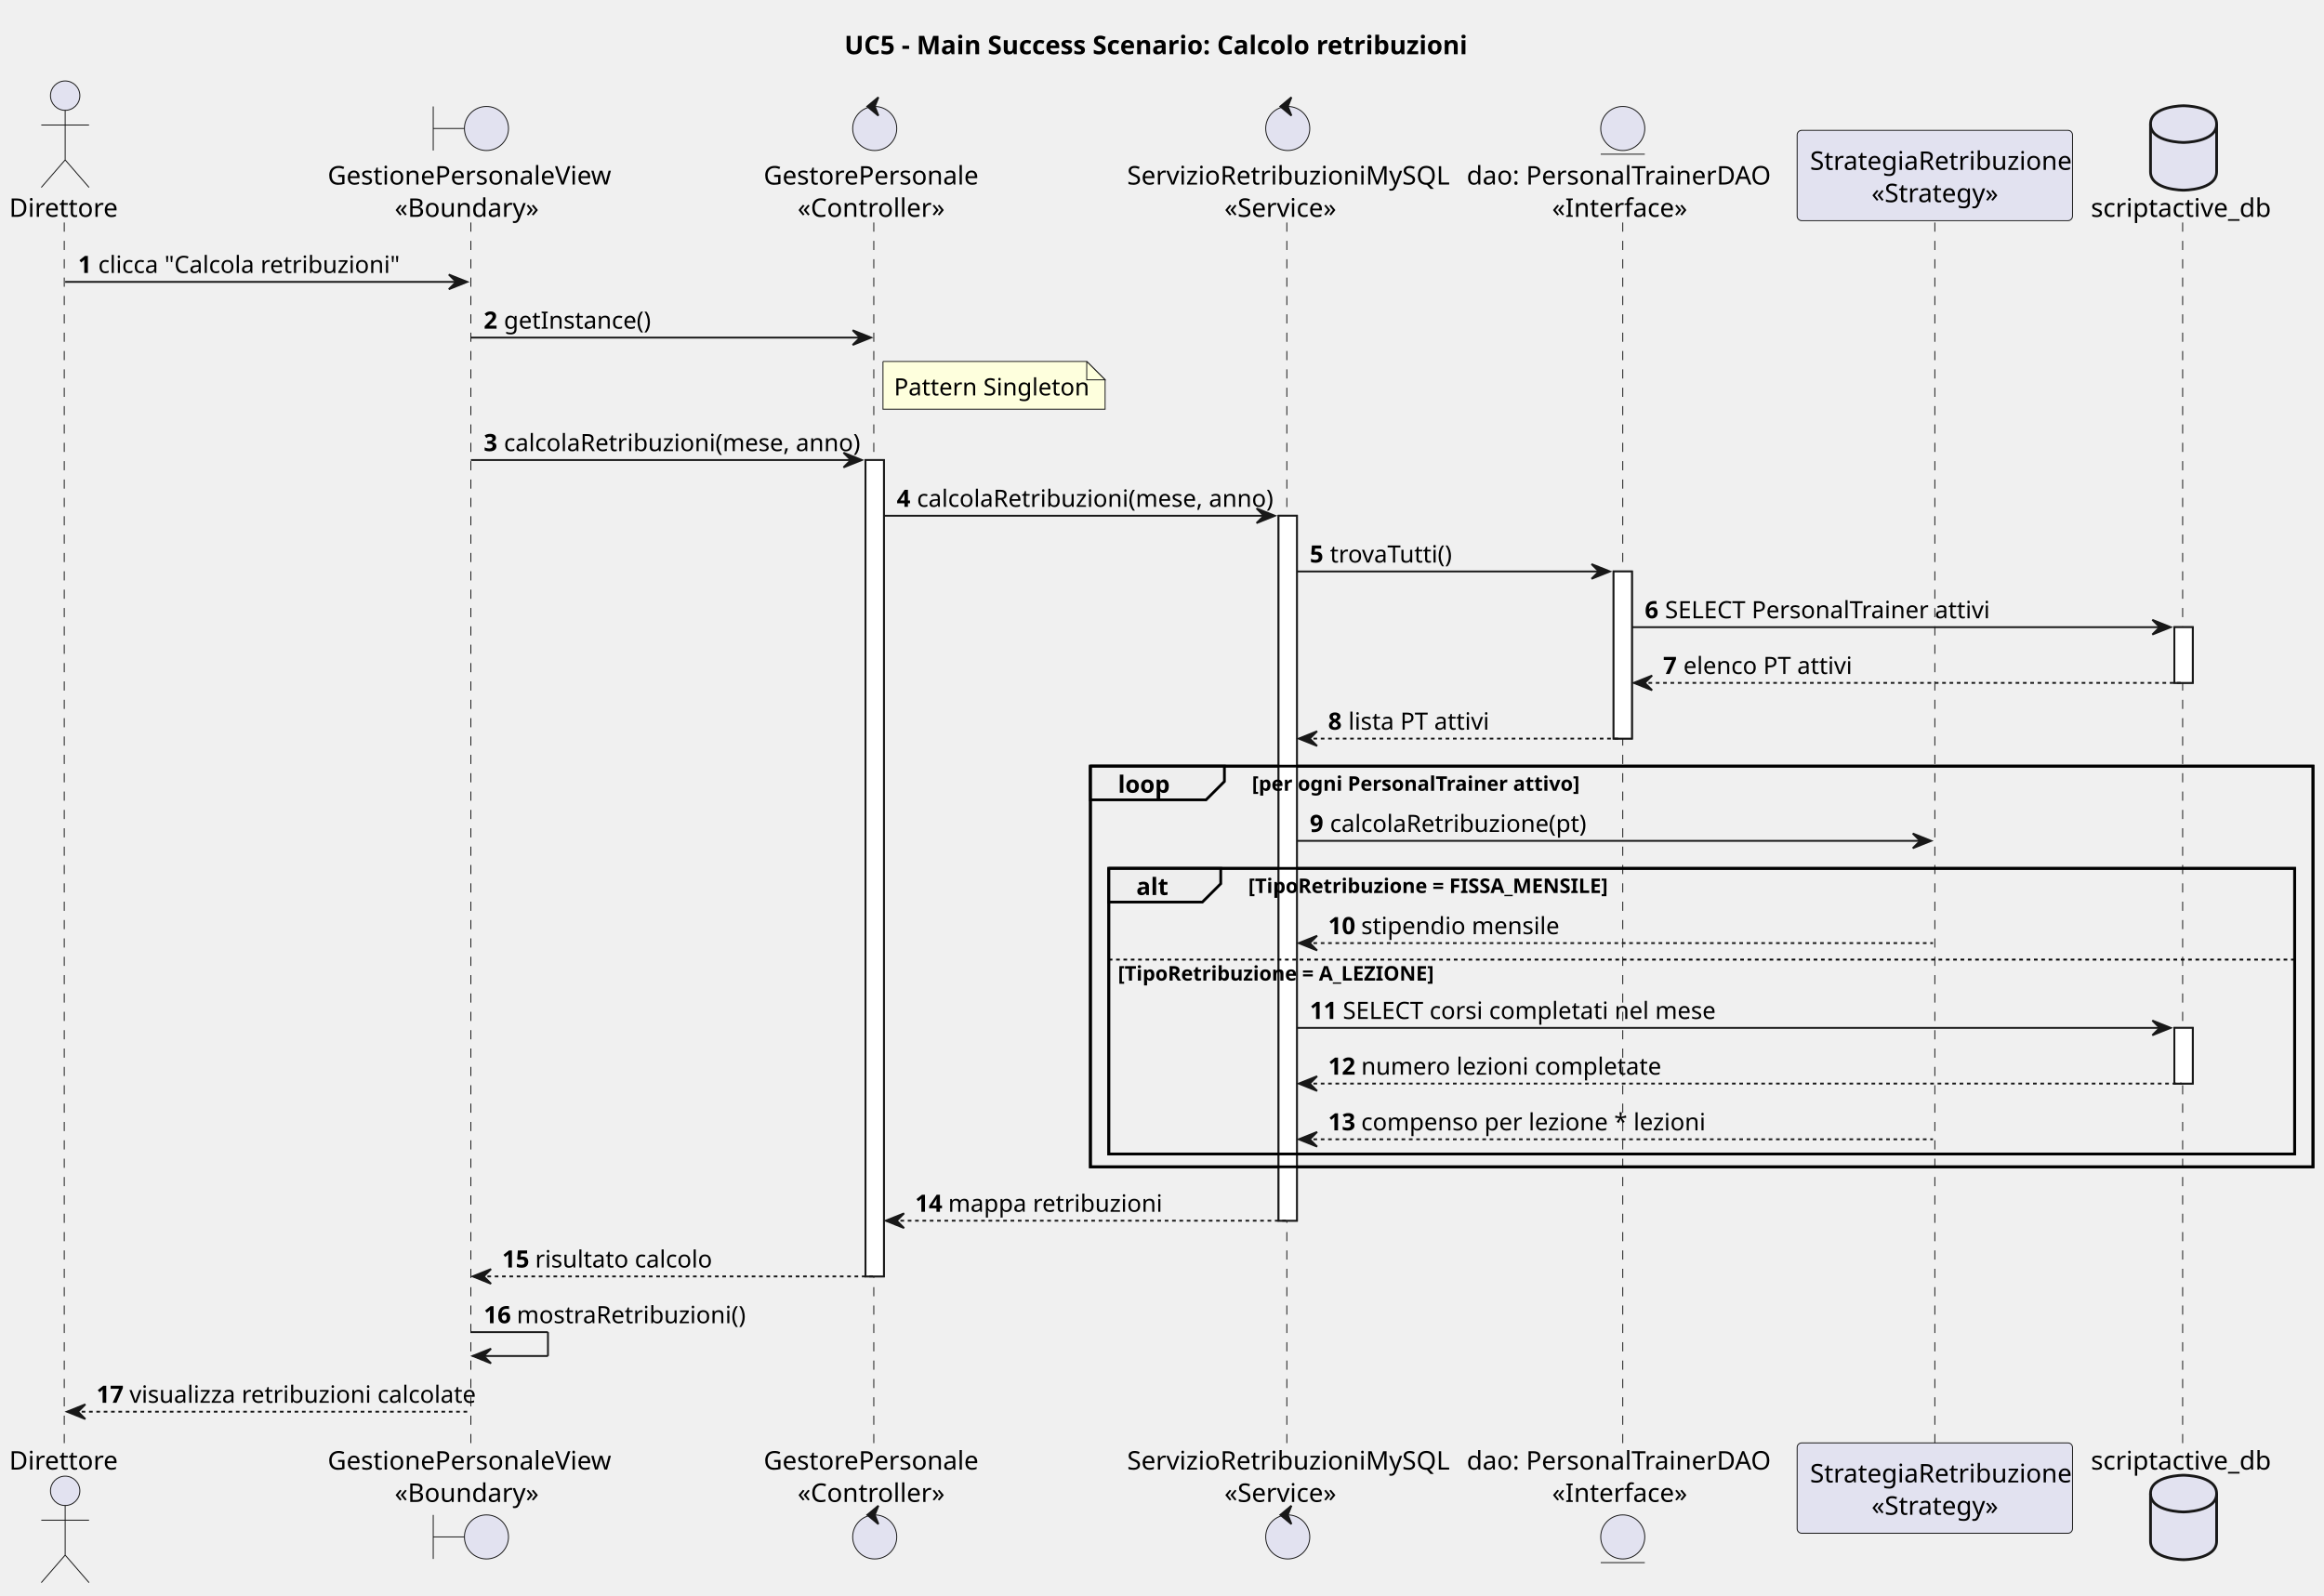
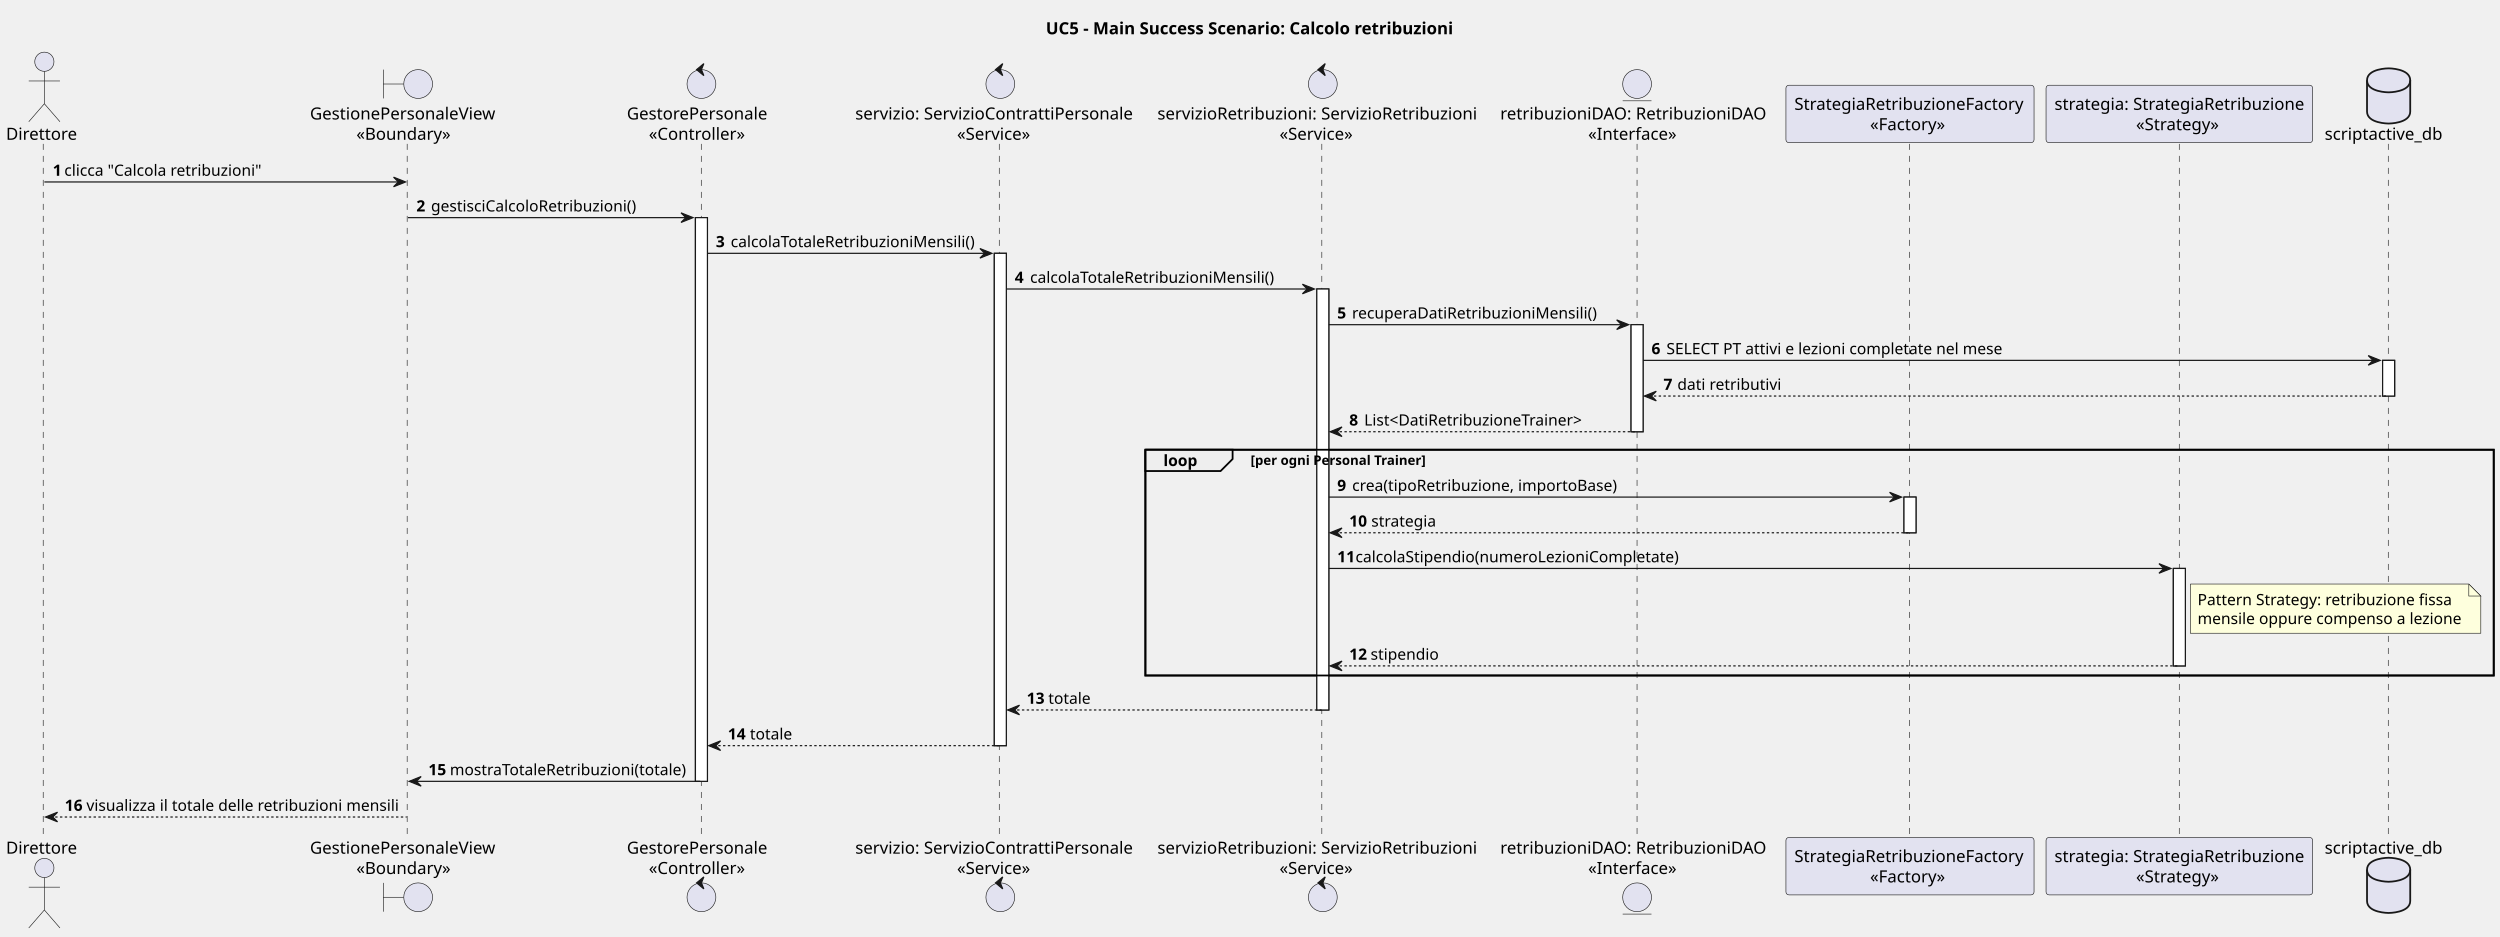
- <svg xmlns="http://www.w3.org/2000/svg" contentStyleType="text/css" height="869px" preserveAspectRatio="none" style="width:1266px;height:869px;background:#FFFFFF;" version="1.1" viewBox="0 0 1266 869" width="1266px" zoomAndPan="magnify">
+ <svg xmlns="http://www.w3.org/2000/svg" contentStyleType="text/css" height="780px" preserveAspectRatio="none" style="width:2083px;height:780px;background:#FFFFFF;" version="1.1" viewBox="0 0 2083 780" width="2083px" zoomAndPan="magnify">
  <defs />
  <g>
-     <text fill="#000000" font-family="sans-serif" font-size="14" font-weight="bold" lengthAdjust="spacing" textLength="349" x="460" y="29.533">UC5 - Main Success Scenario: Calcolo retribuzioni</text>
-     <rect fill="#FFFFFF" height="444.758" style="stroke:#181818;stroke-width:1.0;" width="10" x="471.5" y="250.625" />
-     <rect fill="#FFFFFF" height="384.055" style="stroke:#181818;stroke-width:1.0;" width="10" x="696.5" y="280.977" />
-     <rect fill="#FFFFFF" height="91.055" style="stroke:#181818;stroke-width:1.0;" width="10" x="879" y="311.328" />
-     <rect fill="#FFFFFF" height="30.352" style="stroke:#181818;stroke-width:1.0;" width="10" x="1184.5" y="341.68" />
-     <rect fill="#FFFFFF" height="30.352" style="stroke:#181818;stroke-width:1.0;" width="10" x="1184.5" y="559.977" />
-     <rect fill="none" height="218.297" style="stroke:#000000;stroke-width:1.5;" width="666" x="594" y="417.383" />
-     <rect fill="none" height="155.594" style="stroke:#000000;stroke-width:1.5;" width="646" x="604" y="473.086" />
-     <line style="stroke:#181818;stroke-width:0.5;stroke-dasharray:5.0,5.0;" x1="35" x2="35" y1="121.219" y2="787.086" />
-     <line style="stroke:#181818;stroke-width:0.5;stroke-dasharray:5.0,5.0;" x1="256.5" x2="256.5" y1="121.219" y2="787.086" />
-     <line style="stroke:#181818;stroke-width:0.5;stroke-dasharray:5.0,5.0;" x1="476" x2="476" y1="121.219" y2="787.086" />
-     <line style="stroke:#181818;stroke-width:0.5;stroke-dasharray:5.0,5.0;" x1="701" x2="701" y1="121.219" y2="787.086" />
-     <line style="stroke:#181818;stroke-width:0.5;stroke-dasharray:5.0,5.0;" x1="884" x2="884" y1="121.219" y2="787.086" />
-     <line style="stroke:#181818;stroke-width:0.5;stroke-dasharray:5.0,5.0;" x1="1054" x2="1054" y1="121.219" y2="787.086" />
-     <line style="stroke:#181818;stroke-width:0.5;stroke-dasharray:5.0,5.0;" x1="1189" x2="1189" y1="121.219" y2="787.086" />
-     <text fill="#000000" font-family="sans-serif" font-size="14" lengthAdjust="spacing" textLength="55" x="5" y="118.143">Direttore</text>
-     <ellipse cx="35.5" cy="52.109" fill="#E2E2F0" rx="8" ry="8" style="stroke:#181818;stroke-width:0.5;" />
-     <path d="M35.5,60.109 L35.5,87.109 M22.5,68.109 L48.5,68.109 M35.5,87.109 L22.5,102.109 M35.5,87.109 L48.5,102.109 " fill="none" style="stroke:#181818;stroke-width:0.5;" />
-     <text fill="#000000" font-family="sans-serif" font-size="14" lengthAdjust="spacing" textLength="55" x="5" y="800.619">Direttore</text>
-     <ellipse cx="35.5" cy="812.195" fill="#E2E2F0" rx="8" ry="8" style="stroke:#181818;stroke-width:0.5;" />
-     <path d="M35.5,820.195 L35.5,847.195 M22.5,828.195 L48.5,828.195 M35.5,847.195 L22.5,862.195 M35.5,847.195 L48.5,862.195 " fill="none" style="stroke:#181818;stroke-width:0.5;" />
-     <text fill="#000000" font-family="sans-serif" font-size="14" lengthAdjust="spacing" textLength="150" x="178.5" y="100.533">GestionePersonaleView</text>
-     <text fill="#000000" font-family="sans-serif" font-size="14" lengthAdjust="spacing" textLength="77" x="215" y="118.143">«Boundary»</text>
-     <path d="M236,58 L236,82 M236,70 L253,70 " fill="none" style="stroke:#181818;stroke-width:0.5;" />
-     <ellipse cx="265" cy="70" fill="#E2E2F0" rx="12" ry="12" style="stroke:#181818;stroke-width:0.5;" />
-     <text fill="#000000" font-family="sans-serif" font-size="14" lengthAdjust="spacing" textLength="150" x="178.5" y="800.619">GestionePersonaleView</text>
-     <text fill="#000000" font-family="sans-serif" font-size="14" lengthAdjust="spacing" textLength="77" x="215" y="818.229">«Boundary»</text>
-     <path d="M236,825.305 L236,849.305 M236,837.305 L253,837.305 " fill="none" style="stroke:#181818;stroke-width:0.5;" />
-     <ellipse cx="265" cy="837.305" fill="#E2E2F0" rx="12" ry="12" style="stroke:#181818;stroke-width:0.5;" />
-     <text fill="#000000" font-family="sans-serif" font-size="14" lengthAdjust="spacing" textLength="115" x="416" y="100.533">GestorePersonale</text>
-     <text fill="#000000" font-family="sans-serif" font-size="14" lengthAdjust="spacing" textLength="78" x="434.5" y="118.143">«Controller»</text>
-     <ellipse cx="476.5" cy="70" fill="#E2E2F0" rx="12" ry="12" style="stroke:#181818;stroke-width:0.5;" />
-     <polygon fill="#181818" points="472.5,58,478.5,53,476.5,58,478.5,63,472.5,58" style="stroke:#181818;stroke-width:1.0;" />
-     <text fill="#000000" font-family="sans-serif" font-size="14" lengthAdjust="spacing" textLength="115" x="416" y="800.619">GestorePersonale</text>
-     <text fill="#000000" font-family="sans-serif" font-size="14" lengthAdjust="spacing" textLength="78" x="434.5" y="818.229">«Controller»</text>
-     <ellipse cx="476.5" cy="837.305" fill="#E2E2F0" rx="12" ry="12" style="stroke:#181818;stroke-width:0.5;" />
-     <polygon fill="#181818" points="472.5,825.305,478.5,820.305,476.5,825.305,478.5,830.305,472.5,825.305" style="stroke:#181818;stroke-width:1.0;" />
-     <text fill="#000000" font-family="sans-serif" font-size="14" lengthAdjust="spacing" textLength="169" x="614" y="100.533">ServizioRetribuzioniMySQL</text>
-     <text fill="#000000" font-family="sans-serif" font-size="14" lengthAdjust="spacing" textLength="63" x="667" y="118.143">«Service»</text>
-     <ellipse cx="701.5" cy="70" fill="#E2E2F0" rx="12" ry="12" style="stroke:#181818;stroke-width:0.5;" />
-     <polygon fill="#181818" points="697.5,58,703.5,53,701.5,58,703.5,63,697.5,58" style="stroke:#181818;stroke-width:1.0;" />
-     <text fill="#000000" font-family="sans-serif" font-size="14" lengthAdjust="spacing" textLength="169" x="614" y="800.619">ServizioRetribuzioniMySQL</text>
-     <text fill="#000000" font-family="sans-serif" font-size="14" lengthAdjust="spacing" textLength="63" x="667" y="818.229">«Service»</text>
-     <ellipse cx="701.5" cy="837.305" fill="#E2E2F0" rx="12" ry="12" style="stroke:#181818;stroke-width:0.5;" />
-     <polygon fill="#181818" points="697.5,825.305,703.5,820.305,701.5,825.305,703.5,830.305,697.5,825.305" style="stroke:#181818;stroke-width:1.0;" />
-     <text fill="#000000" font-family="sans-serif" font-size="14" lengthAdjust="spacing" textLength="164" x="799" y="100.533">dao: PersonalTrainerDAO</text>
-     <text fill="#000000" font-family="sans-serif" font-size="14" lengthAdjust="spacing" textLength="71" x="845.5" y="118.143">«Interface»</text>
-     <ellipse cx="884" cy="70" fill="#E2E2F0" rx="12" ry="12" style="stroke:#181818;stroke-width:0.5;" />
-     <line style="stroke:#181818;stroke-width:0.5;" x1="872" x2="896" y1="84" y2="84" />
-     <text fill="#000000" font-family="sans-serif" font-size="14" lengthAdjust="spacing" textLength="164" x="799" y="800.619">dao: PersonalTrainerDAO</text>
-     <text fill="#000000" font-family="sans-serif" font-size="14" lengthAdjust="spacing" textLength="71" x="845.5" y="818.229">«Interface»</text>
-     <ellipse cx="884" cy="837.305" fill="#E2E2F0" rx="12" ry="12" style="stroke:#181818;stroke-width:0.5;" />
-     <line style="stroke:#181818;stroke-width:0.5;" x1="872" x2="896" y1="851.305" y2="851.305" />
-     <rect fill="#E2E2F0" height="49.219" rx="2.5" ry="2.5" style="stroke:#181818;stroke-width:0.5;" width="150" x="979" y="71" />
-     <text fill="#000000" font-family="sans-serif" font-size="14" lengthAdjust="spacing" textLength="136" x="986" y="92.533">StrategiaRetribuzione</text>
-     <text fill="#000000" font-family="sans-serif" font-size="14" lengthAdjust="spacing" textLength="69" x="1019.5" y="110.143">«Strategy»</text>
-     <rect fill="#E2E2F0" height="49.219" rx="2.5" ry="2.5" style="stroke:#181818;stroke-width:0.5;" width="150" x="979" y="786.086" />
-     <text fill="#000000" font-family="sans-serif" font-size="14" lengthAdjust="spacing" textLength="136" x="986" y="807.619">StrategiaRetribuzione</text>
-     <text fill="#000000" font-family="sans-serif" font-size="14" lengthAdjust="spacing" textLength="69" x="1019.5" y="825.229">«Strategy»</text>
-     <text fill="#000000" font-family="sans-serif" font-size="14" lengthAdjust="spacing" textLength="95" x="1139" y="118.143">scriptactive_db</text>
-     <path d="M1171.5,67.609 C1171.5,57.609 1189.5,57.609 1189.5,57.609 C1189.5,57.609 1207.5,57.609 1207.5,67.609 L1207.5,93.609 C1207.5,103.609 1189.5,103.609 1189.5,103.609 C1189.5,103.609 1171.5,103.609 1171.5,93.609 L1171.5,67.609 " fill="#E2E2F0" style="stroke:#181818;stroke-width:1.5;" />
-     <path d="M1171.5,67.609 C1171.5,77.609 1189.5,77.609 1189.5,77.609 C1189.5,77.609 1207.5,77.609 1207.5,67.609 " fill="none" style="stroke:#181818;stroke-width:1.5;" />
-     <text fill="#000000" font-family="sans-serif" font-size="14" lengthAdjust="spacing" textLength="95" x="1139" y="800.619">scriptactive_db</text>
-     <path d="M1171.5,813.695 C1171.5,803.695 1189.5,803.695 1189.5,803.695 C1189.5,803.695 1207.5,803.695 1207.5,813.695 L1207.5,839.695 C1207.5,849.695 1189.5,849.695 1189.5,849.695 C1189.5,849.695 1171.5,849.695 1171.5,839.695 L1171.5,813.695 " fill="#E2E2F0" style="stroke:#181818;stroke-width:1.5;" />
-     <path d="M1171.5,813.695 C1171.5,823.695 1189.5,823.695 1189.5,823.695 C1189.5,823.695 1207.5,823.695 1207.5,813.695 " fill="none" style="stroke:#181818;stroke-width:1.5;" />
-     <rect fill="#FFFFFF" height="444.758" style="stroke:#181818;stroke-width:1.0;" width="10" x="471.5" y="250.625" />
-     <rect fill="#FFFFFF" height="384.055" style="stroke:#181818;stroke-width:1.0;" width="10" x="696.5" y="280.977" />
-     <rect fill="#FFFFFF" height="91.055" style="stroke:#181818;stroke-width:1.0;" width="10" x="879" y="311.328" />
-     <rect fill="#FFFFFF" height="30.352" style="stroke:#181818;stroke-width:1.0;" width="10" x="1184.5" y="341.68" />
-     <rect fill="#FFFFFF" height="30.352" style="stroke:#181818;stroke-width:1.0;" width="10" x="1184.5" y="559.977" />
-     <polygon fill="#181818" points="244.5,149.57,254.5,153.57,244.5,157.57,248.5,153.57" style="stroke:#181818;stroke-width:1.0;" />
-     <line style="stroke:#181818;stroke-width:1.0;" x1="35.5" x2="250.5" y1="153.57" y2="153.57" />
-     <text fill="#000000" font-family="sans-serif" font-size="13" font-weight="bold" lengthAdjust="spacing" textLength="7" x="42.5" y="148.714">1</text>
-     <text fill="#000000" font-family="sans-serif" font-size="13" lengthAdjust="spacing" textLength="158" x="53.5" y="148.714">clicca "Calcola retribuzioni"</text>
-     <polygon fill="#181818" points="464.5,179.922,474.5,183.922,464.5,187.922,468.5,183.922" style="stroke:#181818;stroke-width:1.0;" />
-     <line style="stroke:#181818;stroke-width:1.0;" x1="256.5" x2="470.5" y1="183.922" y2="183.922" />
-     <text fill="#000000" font-family="sans-serif" font-size="13" font-weight="bold" lengthAdjust="spacing" textLength="7" x="263.5" y="179.065">2</text>
-     <text fill="#000000" font-family="sans-serif" font-size="13" lengthAdjust="spacing" textLength="75" x="274.5" y="179.065">getInstance()</text>
-     <path d="M481,196.922 L481,222.922 L602,222.922 L602,206.922 L592,196.922 L481,196.922 " fill="#FEFFDD" style="stroke:#181818;stroke-width:0.5;" />
-     <path d="M592,196.922 L592,206.922 L602,206.922 L592,196.922 " fill="#FEFFDD" style="stroke:#181818;stroke-width:0.5;" />
-     <text fill="#000000" font-family="sans-serif" font-size="13" lengthAdjust="spacing" textLength="100" x="487" y="215.417">Pattern Singleton</text>
-     <polygon fill="#181818" points="459.5,246.625,469.5,250.625,459.5,254.625,463.5,250.625" style="stroke:#181818;stroke-width:1.0;" />
-     <line style="stroke:#181818;stroke-width:1.0;" x1="256.5" x2="465.5" y1="250.625" y2="250.625" />
-     <text fill="#000000" font-family="sans-serif" font-size="13" font-weight="bold" lengthAdjust="spacing" textLength="7" x="263.5" y="245.769">3</text>
-     <text fill="#000000" font-family="sans-serif" font-size="13" lengthAdjust="spacing" textLength="185" x="274.5" y="245.769">calcolaRetribuzioni(mese, anno)</text>
-     <polygon fill="#181818" points="684.5,276.977,694.5,280.977,684.5,284.977,688.5,280.977" style="stroke:#181818;stroke-width:1.0;" />
-     <line style="stroke:#181818;stroke-width:1.0;" x1="481.5" x2="690.5" y1="280.977" y2="280.977" />
-     <text fill="#000000" font-family="sans-serif" font-size="13" font-weight="bold" lengthAdjust="spacing" textLength="7" x="488.5" y="276.12">4</text>
-     <text fill="#000000" font-family="sans-serif" font-size="13" lengthAdjust="spacing" textLength="185" x="499.5" y="276.12">calcolaRetribuzioni(mese, anno)</text>
-     <polygon fill="#181818" points="867,307.328,877,311.328,867,315.328,871,311.328" style="stroke:#181818;stroke-width:1.0;" />
-     <line style="stroke:#181818;stroke-width:1.0;" x1="706.5" x2="873" y1="311.328" y2="311.328" />
-     <text fill="#000000" font-family="sans-serif" font-size="13" font-weight="bold" lengthAdjust="spacing" textLength="7" x="713.5" y="306.472">5</text>
-     <text fill="#000000" font-family="sans-serif" font-size="13" lengthAdjust="spacing" textLength="60" x="724.5" y="306.472">trovaTutti()</text>
-     <polygon fill="#181818" points="1172.5,337.68,1182.5,341.68,1172.5,345.68,1176.5,341.68" style="stroke:#181818;stroke-width:1.0;" />
-     <line style="stroke:#181818;stroke-width:1.0;" x1="889" x2="1178.5" y1="341.68" y2="341.68" />
-     <text fill="#000000" font-family="sans-serif" font-size="13" font-weight="bold" lengthAdjust="spacing" textLength="7" x="896" y="336.823">6</text>
-     <text fill="#000000" font-family="sans-serif" font-size="13" lengthAdjust="spacing" textLength="174" x="907" y="336.823">SELECT PersonalTrainer attivi</text>
-     <polygon fill="#181818" points="900,368.031,890,372.031,900,376.031,896,372.031" style="stroke:#181818;stroke-width:1.0;" />
-     <line style="stroke:#181818;stroke-width:1.0;stroke-dasharray:2.0,2.0;" x1="894" x2="1188.5" y1="372.031" y2="372.031" />
-     <text fill="#000000" font-family="sans-serif" font-size="13" font-weight="bold" lengthAdjust="spacing" textLength="7" x="906" y="367.175">7</text>
-     <text fill="#000000" font-family="sans-serif" font-size="13" lengthAdjust="spacing" textLength="88" x="917" y="367.175">elenco PT attivi</text>
-     <polygon fill="#181818" points="717.5,398.383,707.5,402.383,717.5,406.383,713.5,402.383" style="stroke:#181818;stroke-width:1.0;" />
-     <line style="stroke:#181818;stroke-width:1.0;stroke-dasharray:2.0,2.0;" x1="711.5" x2="883" y1="402.383" y2="402.383" />
-     <text fill="#000000" font-family="sans-serif" font-size="13" font-weight="bold" lengthAdjust="spacing" textLength="7" x="723.5" y="397.526">8</text>
-     <text fill="#000000" font-family="sans-serif" font-size="13" lengthAdjust="spacing" textLength="74" x="734.5" y="397.526">lista PT attivi</text>
-     <path d="M594,417.383 L667,417.383 L667,425.734 L657,435.734 L594,435.734 L594,417.383 " fill="#EEEEEE" style="stroke:#000000;stroke-width:1.5;" />
-     <rect fill="none" height="218.297" style="stroke:#000000;stroke-width:1.5;" width="666" x="594" y="417.383" />
-     <text fill="#000000" font-family="sans-serif" font-size="13" font-weight="bold" lengthAdjust="spacing" textLength="28" x="609" y="431.878">loop</text>
-     <text fill="#000000" font-family="sans-serif" font-size="11" font-weight="bold" lengthAdjust="spacing" textLength="179" x="682" y="430.802">[per ogni PersonalTrainer attivo]</text>
-     <polygon fill="#181818" points="1042,454.086,1052,458.086,1042,462.086,1046,458.086" style="stroke:#181818;stroke-width:1.0;" />
-     <line style="stroke:#181818;stroke-width:1.0;" x1="706.5" x2="1048" y1="458.086" y2="458.086" />
-     <text fill="#000000" font-family="sans-serif" font-size="13" font-weight="bold" lengthAdjust="spacing" textLength="7" x="713.5" y="453.229">9</text>
-     <text fill="#000000" font-family="sans-serif" font-size="13" lengthAdjust="spacing" textLength="132" x="724.5" y="453.229">calcolaRetribuzione(pt)</text>
-     <path d="M604,473.086 L665,473.086 L665,481.438 L655,491.438 L604,491.438 L604,473.086 " fill="#EEEEEE" style="stroke:#000000;stroke-width:1.5;" />
-     <rect fill="none" height="155.594" style="stroke:#000000;stroke-width:1.5;" width="646" x="604" y="473.086" />
-     <text fill="#000000" font-family="sans-serif" font-size="13" font-weight="bold" lengthAdjust="spacing" textLength="16" x="619" y="487.581">alt</text>
-     <text fill="#000000" font-family="sans-serif" font-size="11" font-weight="bold" lengthAdjust="spacing" textLength="197" x="680" y="486.505">[TipoRetribuzione = FISSA_MENSILE]</text>
-     <polygon fill="#181818" points="717.5,509.789,707.5,513.789,717.5,517.789,713.5,513.789" style="stroke:#181818;stroke-width:1.0;" />
-     <line style="stroke:#181818;stroke-width:1.0;stroke-dasharray:2.0,2.0;" x1="711.5" x2="1053" y1="513.789" y2="513.789" />
-     <text fill="#000000" font-family="sans-serif" font-size="13" font-weight="bold" lengthAdjust="spacing" textLength="14" x="723.5" y="508.933">10</text>
-     <text fill="#000000" font-family="sans-serif" font-size="13" lengthAdjust="spacing" textLength="101" x="741.5" y="508.933">stipendio mensile</text>
-     <line style="stroke:#000000;stroke-width:1.0;stroke-dasharray:2.0,2.0;" x1="604" x2="1250" y1="522.789" y2="522.789" />
-     <text fill="#000000" font-family="sans-serif" font-size="11" font-weight="bold" lengthAdjust="spacing" textLength="172" x="609" y="534.208">[TipoRetribuzione = A_LEZIONE]</text>
-     <polygon fill="#181818" points="1172.5,555.977,1182.5,559.977,1172.5,563.977,1176.5,559.977" style="stroke:#181818;stroke-width:1.0;" />
-     <line style="stroke:#181818;stroke-width:1.0;" x1="706.5" x2="1178.5" y1="559.977" y2="559.977" />
-     <text fill="#000000" font-family="sans-serif" font-size="13" font-weight="bold" lengthAdjust="spacing" textLength="14" x="713.5" y="555.12">11</text>
-     <text fill="#000000" font-family="sans-serif" font-size="13" lengthAdjust="spacing" textLength="203" x="731.5" y="555.12">SELECT corsi completati nel mese</text>
-     <polygon fill="#181818" points="717.5,586.328,707.5,590.328,717.5,594.328,713.5,590.328" style="stroke:#181818;stroke-width:1.0;" />
-     <line style="stroke:#181818;stroke-width:1.0;stroke-dasharray:2.0,2.0;" x1="711.5" x2="1188.5" y1="590.328" y2="590.328" />
-     <text fill="#000000" font-family="sans-serif" font-size="13" font-weight="bold" lengthAdjust="spacing" textLength="14" x="723.5" y="585.472">12</text>
-     <text fill="#000000" font-family="sans-serif" font-size="13" lengthAdjust="spacing" textLength="152" x="741.5" y="585.472">numero lezioni completate</text>
-     <polygon fill="#181818" points="717.5,616.68,707.5,620.68,717.5,624.68,713.5,620.68" style="stroke:#181818;stroke-width:1.0;" />
-     <line style="stroke:#181818;stroke-width:1.0;stroke-dasharray:2.0,2.0;" x1="711.5" x2="1053" y1="620.68" y2="620.68" />
-     <text fill="#000000" font-family="sans-serif" font-size="13" font-weight="bold" lengthAdjust="spacing" textLength="14" x="723.5" y="615.823">13</text>
-     <text fill="#000000" font-family="sans-serif" font-size="13" lengthAdjust="spacing" textLength="177" x="741.5" y="615.823">compenso per lezione * lezioni</text>
-     <polygon fill="#181818" points="492.5,661.031,482.5,665.031,492.5,669.031,488.5,665.031" style="stroke:#181818;stroke-width:1.0;" />
-     <line style="stroke:#181818;stroke-width:1.0;stroke-dasharray:2.0,2.0;" x1="486.5" x2="700.5" y1="665.031" y2="665.031" />
-     <text fill="#000000" font-family="sans-serif" font-size="13" font-weight="bold" lengthAdjust="spacing" textLength="14" x="498.5" y="660.175">14</text>
-     <text fill="#000000" font-family="sans-serif" font-size="13" lengthAdjust="spacing" textLength="106" x="516.5" y="660.175">mappa retribuzioni</text>
-     <polygon fill="#181818" points="267.5,691.383,257.5,695.383,267.5,699.383,263.5,695.383" style="stroke:#181818;stroke-width:1.0;" />
-     <line style="stroke:#181818;stroke-width:1.0;stroke-dasharray:2.0,2.0;" x1="261.5" x2="475.5" y1="695.383" y2="695.383" />
-     <text fill="#000000" font-family="sans-serif" font-size="13" font-weight="bold" lengthAdjust="spacing" textLength="14" x="273.5" y="690.526">15</text>
-     <text fill="#000000" font-family="sans-serif" font-size="13" lengthAdjust="spacing" textLength="91" x="291.5" y="690.526">risultato calcolo</text>
-     <line style="stroke:#181818;stroke-width:1.0;" x1="256.5" x2="298.5" y1="725.734" y2="725.734" />
-     <line style="stroke:#181818;stroke-width:1.0;" x1="298.5" x2="298.5" y1="725.734" y2="738.734" />
-     <line style="stroke:#181818;stroke-width:1.0;" x1="257.5" x2="298.5" y1="738.734" y2="738.734" />
-     <polygon fill="#181818" points="267.5,734.734,257.5,738.734,267.5,742.734,263.5,738.734" style="stroke:#181818;stroke-width:1.0;" />
-     <text fill="#000000" font-family="sans-serif" font-size="13" font-weight="bold" lengthAdjust="spacing" textLength="14" x="263.5" y="720.878">16</text>
-     <text fill="#000000" font-family="sans-serif" font-size="13" lengthAdjust="spacing" textLength="116" x="281.5" y="720.878">mostraRetribuzioni()</text>
-     <polygon fill="#181818" points="46.5,765.086,36.5,769.086,46.5,773.086,42.5,769.086" style="stroke:#181818;stroke-width:1.0;" />
-     <line style="stroke:#181818;stroke-width:1.0;stroke-dasharray:2.0,2.0;" x1="40.5" x2="255.5" y1="769.086" y2="769.086" />
-     <text fill="#000000" font-family="sans-serif" font-size="13" font-weight="bold" lengthAdjust="spacing" textLength="14" x="52.5" y="764.23">17</text>
-     <text fill="#000000" font-family="sans-serif" font-size="13" lengthAdjust="spacing" textLength="179" x="70.5" y="764.23">visualizza retribuzioni calcolate</text>
+     <text fill="#000000" font-family="sans-serif" font-size="14" font-weight="bold" lengthAdjust="spacing" textLength="343.991" x="871.395" y="28.562">UC5 - Main Success Scenario: Calcolo retribuzioni</text>
+     <rect fill="#FFFFFF" height="469.672" style="stroke:#181818;stroke-width:1.0;" width="10" x="579.429" y="181.338" />
+     <rect fill="#FFFFFF" height="410.213" style="stroke:#181818;stroke-width:1.0;" width="10" x="828.465" y="211.067" />
+     <rect fill="#FFFFFF" height="350.754" style="stroke:#181818;stroke-width:1.0;" width="10" x="1097.166" y="240.797" />
+     <rect fill="#FFFFFF" height="89.189" style="stroke:#181818;stroke-width:1.0;" width="10" x="1359.013" y="270.526" />
+     <rect fill="#FFFFFF" height="29.73" style="stroke:#181818;stroke-width:1.0;" width="10" x="1586.402" y="414.174" />
+     <rect fill="#FFFFFF" height="81.189" style="stroke:#181818;stroke-width:1.0;" width="10" x="1810.835" y="473.633" />
+     <rect fill="#FFFFFF" height="29.73" style="stroke:#181818;stroke-width:1.0;" width="10" x="1985.201" y="300.256" />
+     <rect fill="none" height="188.106" style="stroke:#000000;stroke-width:1.5;" width="1123.437" x="954.344" y="374.715" />
+     <line style="stroke:#181818;stroke-width:0.5;stroke-dasharray:5.0,5.0;" x1="36" x2="36" y1="119.879" y2="698.739" />
+     <line style="stroke:#181818;stroke-width:0.5;stroke-dasharray:5.0,5.0;" x1="339.252" x2="339.252" y1="119.879" y2="698.739" />
+     <line style="stroke:#181818;stroke-width:0.5;stroke-dasharray:5.0,5.0;" x1="584.305" x2="584.305" y1="119.879" y2="698.739" />
+     <line style="stroke:#181818;stroke-width:0.5;stroke-dasharray:5.0,5.0;" x1="832.586" x2="832.586" y1="119.879" y2="698.739" />
+     <line style="stroke:#181818;stroke-width:0.5;stroke-dasharray:5.0,5.0;" x1="1101.344" x2="1101.344" y1="119.879" y2="698.739" />
+     <line style="stroke:#181818;stroke-width:0.5;stroke-dasharray:5.0,5.0;" x1="1363.987" x2="1363.987" y1="119.879" y2="698.739" />
+     <line style="stroke:#181818;stroke-width:0.5;stroke-dasharray:5.0,5.0;" x1="1591.039" x2="1591.039" y1="119.879" y2="698.739" />
+     <line style="stroke:#181818;stroke-width:0.5;stroke-dasharray:5.0,5.0;" x1="1815.765" x2="1815.765" y1="119.879" y2="698.739" />
+     <line style="stroke:#181818;stroke-width:0.5;stroke-dasharray:5.0,5.0;" x1="1989.905" x2="1989.905" y1="119.879" y2="698.739" />
+     <text fill="#000000" font-family="sans-serif" font-size="14" lengthAdjust="spacing" textLength="57.914" x="5" y="116.502">Direttore</text>
+     <ellipse cx="36.957" cy="51.44" fill="#E2E2F0" rx="8" ry="8" style="stroke:#181818;stroke-width:0.5;" />
+     <path d="M36.957,59.44 L36.957,86.439 M23.957,67.439 L49.957,67.439 M36.957,86.439 L23.957,101.439 M36.957,86.439 L49.957,101.439 " fill="none" style="stroke:#181818;stroke-width:0.5;" />
+     <text fill="#000000" font-family="sans-serif" font-size="14" lengthAdjust="spacing" textLength="57.914" x="5" y="711.302">Direttore</text>
+     <ellipse cx="36.957" cy="723.179" fill="#E2E2F0" rx="8" ry="8" style="stroke:#181818;stroke-width:0.5;" />
+     <path d="M36.957,731.179 L36.957,758.179 M23.957,739.179 L49.957,739.179 M36.957,758.179 L23.957,773.179 M36.957,758.179 L49.957,773.179 " fill="none" style="stroke:#181818;stroke-width:0.5;" />
+     <text fill="#000000" font-family="sans-serif" font-size="14" lengthAdjust="spacing" textLength="157.309" x="258.252" y="99.562">GestionePersonaleView</text>
+     <text fill="#000000" font-family="sans-serif" font-size="14" lengthAdjust="spacing" textLength="79.987" x="296.912" y="116.502">«Boundary»</text>
+     <path d="M319.406,58 L319.406,82 M319.406,70 L336.406,70 " fill="none" style="stroke:#181818;stroke-width:0.5;" />
+     <ellipse cx="348.406" cy="70" fill="#E2E2F0" rx="12" ry="12" style="stroke:#181818;stroke-width:0.5;" />
+     <text fill="#000000" font-family="sans-serif" font-size="14" lengthAdjust="spacing" textLength="157.309" x="258.252" y="711.302">GestionePersonaleView</text>
+     <text fill="#000000" font-family="sans-serif" font-size="14" lengthAdjust="spacing" textLength="79.987" x="296.912" y="728.241">«Boundary»</text>
+     <path d="M319.406,735.618 L319.406,759.618 M319.406,747.618 L336.406,747.618 " fill="none" style="stroke:#181818;stroke-width:0.5;" />
+     <ellipse cx="348.406" cy="747.618" fill="#E2E2F0" rx="12" ry="12" style="stroke:#181818;stroke-width:0.5;" />
+     <text fill="#000000" font-family="sans-serif" font-size="14" lengthAdjust="spacing" textLength="118.248" x="522.305" y="99.562">GestorePersonale</text>
+     <text fill="#000000" font-family="sans-serif" font-size="14" lengthAdjust="spacing" textLength="81.662" x="540.598" y="116.502">«Controller»</text>
+     <ellipse cx="584.429" cy="70" fill="#E2E2F0" rx="12" ry="12" style="stroke:#181818;stroke-width:0.5;" />
+     <polygon fill="#181818" points="580.429,58,586.429,53,584.429,58,586.429,63,580.429,58" style="stroke:#181818;stroke-width:1.0;" />
+     <text fill="#000000" font-family="sans-serif" font-size="14" lengthAdjust="spacing" textLength="118.248" x="522.305" y="711.302">GestorePersonale</text>
+     <text fill="#000000" font-family="sans-serif" font-size="14" lengthAdjust="spacing" textLength="81.662" x="540.598" y="728.241">«Controller»</text>
+     <ellipse cx="584.429" cy="747.618" fill="#E2E2F0" rx="12" ry="12" style="stroke:#181818;stroke-width:0.5;" />
+     <polygon fill="#181818" points="580.429,735.618,586.429,730.618,584.429,735.618,586.429,740.618,580.429,735.618" style="stroke:#181818;stroke-width:1.0;" />
+     <text fill="#000000" font-family="sans-serif" font-size="14" lengthAdjust="spacing" textLength="235.758" x="712.586" y="99.562">servizio: ServizioContrattiPersonale</text>
+     <text fill="#000000" font-family="sans-serif" font-size="14" lengthAdjust="spacing" textLength="66.144" x="797.393" y="116.502">«Service»</text>
+     <ellipse cx="833.465" cy="70" fill="#E2E2F0" rx="12" ry="12" style="stroke:#181818;stroke-width:0.5;" />
+     <polygon fill="#181818" points="829.465,58,835.465,53,833.465,58,835.465,63,829.465,58" style="stroke:#181818;stroke-width:1.0;" />
+     <text fill="#000000" font-family="sans-serif" font-size="14" lengthAdjust="spacing" textLength="235.758" x="712.586" y="711.302">servizio: ServizioContrattiPersonale</text>
+     <text fill="#000000" font-family="sans-serif" font-size="14" lengthAdjust="spacing" textLength="66.144" x="797.393" y="728.241">«Service»</text>
+     <ellipse cx="833.465" cy="747.618" fill="#E2E2F0" rx="12" ry="12" style="stroke:#181818;stroke-width:0.5;" />
+     <polygon fill="#181818" points="829.465,735.618,835.465,730.618,833.465,735.618,835.465,740.618,829.465,735.618" style="stroke:#181818;stroke-width:1.0;" />
+     <text fill="#000000" font-family="sans-serif" font-size="14" lengthAdjust="spacing" textLength="269.644" x="964.344" y="99.562">servizioRetribuzioni: ServizioRetribuzioni</text>
+     <text fill="#000000" font-family="sans-serif" font-size="14" lengthAdjust="spacing" textLength="66.144" x="1066.093" y="116.502">«Service»</text>
+     <ellipse cx="1102.166" cy="70" fill="#E2E2F0" rx="12" ry="12" style="stroke:#181818;stroke-width:0.5;" />
+     <polygon fill="#181818" points="1098.166,58,1104.166,53,1102.166,58,1104.166,63,1098.166,58" style="stroke:#181818;stroke-width:1.0;" />
+     <text fill="#000000" font-family="sans-serif" font-size="14" lengthAdjust="spacing" textLength="269.644" x="964.344" y="711.302">servizioRetribuzioni: ServizioRetribuzioni</text>
+     <text fill="#000000" font-family="sans-serif" font-size="14" lengthAdjust="spacing" textLength="66.144" x="1066.093" y="728.241">«Service»</text>
+     <ellipse cx="1102.166" cy="747.618" fill="#E2E2F0" rx="12" ry="12" style="stroke:#181818;stroke-width:0.5;" />
+     <polygon fill="#181818" points="1098.166,735.618,1104.166,730.618,1102.166,735.618,1104.166,740.618,1098.166,735.618" style="stroke:#181818;stroke-width:1.0;" />
+     <text fill="#000000" font-family="sans-serif" font-size="14" lengthAdjust="spacing" textLength="222.052" x="1249.987" y="99.562">retribuzioniDAO: RetribuzioniDAO</text>
+     <text fill="#000000" font-family="sans-serif" font-size="14" lengthAdjust="spacing" textLength="75.558" x="1323.234" y="116.502">«Interface»</text>
+     <ellipse cx="1364.013" cy="70" fill="#E2E2F0" rx="12" ry="12" style="stroke:#181818;stroke-width:0.5;" />
+     <line style="stroke:#181818;stroke-width:0.5;" x1="1352.013" x2="1376.013" y1="84" y2="84" />
+     <text fill="#000000" font-family="sans-serif" font-size="14" lengthAdjust="spacing" textLength="222.052" x="1249.987" y="711.302">retribuzioniDAO: RetribuzioniDAO</text>
+     <text fill="#000000" font-family="sans-serif" font-size="14" lengthAdjust="spacing" textLength="75.558" x="1323.234" y="728.241">«Interface»</text>
+     <ellipse cx="1364.013" cy="747.618" fill="#E2E2F0" rx="12" ry="12" style="stroke:#181818;stroke-width:0.5;" />
+     <line style="stroke:#181818;stroke-width:0.5;" x1="1352.013" x2="1376.013" y1="761.618" y2="761.618" />
+     <rect fill="#E2E2F0" height="47.879" rx="2.5" ry="2.5" style="stroke:#181818;stroke-width:0.5;" width="206.726" x="1488.039" y="71" />
+     <text fill="#000000" font-family="sans-serif" font-size="14" lengthAdjust="spacing" textLength="192.726" x="1495.039" y="91.562">StrategiaRetribuzioneFactory</text>
+     <text fill="#000000" font-family="sans-serif" font-size="14" lengthAdjust="spacing" textLength="66.548" x="1558.128" y="108.502">«Factory»</text>
+     <rect fill="#E2E2F0" height="47.879" rx="2.5" ry="2.5" style="stroke:#181818;stroke-width:0.5;" width="206.726" x="1488.039" y="697.739" />
+     <text fill="#000000" font-family="sans-serif" font-size="14" lengthAdjust="spacing" textLength="192.726" x="1495.039" y="718.302">StrategiaRetribuzioneFactory</text>
+     <text fill="#000000" font-family="sans-serif" font-size="14" lengthAdjust="spacing" textLength="66.548" x="1558.128" y="735.241">«Factory»</text>
+     <rect fill="#E2E2F0" height="47.879" rx="2.5" ry="2.5" style="stroke:#181818;stroke-width:0.5;" width="222.141" x="1704.765" y="71" />
+     <text fill="#000000" font-family="sans-serif" font-size="14" lengthAdjust="spacing" textLength="208.141" x="1711.765" y="91.562">strategia: StrategiaRetribuzione</text>
+     <text fill="#000000" font-family="sans-serif" font-size="14" lengthAdjust="spacing" textLength="72.201" x="1779.734" y="108.502">«Strategy»</text>
+     <rect fill="#E2E2F0" height="47.879" rx="2.5" ry="2.5" style="stroke:#181818;stroke-width:0.5;" width="222.141" x="1704.765" y="697.739" />
+     <text fill="#000000" font-family="sans-serif" font-size="14" lengthAdjust="spacing" textLength="208.141" x="1711.765" y="718.302">strategia: StrategiaRetribuzione</text>
+     <text fill="#000000" font-family="sans-serif" font-size="14" lengthAdjust="spacing" textLength="72.201" x="1779.734" y="735.241">«Strategy»</text>
+     <text fill="#000000" font-family="sans-serif" font-size="14" lengthAdjust="spacing" textLength="100.591" x="1936.905" y="116.502">scriptactive_db</text>
+     <path d="M1972.201,66.939 C1972.201,56.94 1990.201,56.94 1990.201,56.94 C1990.201,56.94 2008.201,56.94 2008.201,66.939 L2008.201,92.939 C2008.201,102.939 1990.201,102.939 1990.201,102.939 C1990.201,102.939 1972.201,102.939 1972.201,92.939 L1972.201,66.939 " fill="#E2E2F0" style="stroke:#181818;stroke-width:1.5;" />
+     <path d="M1972.201,66.939 C1972.201,76.939 1990.201,76.939 1990.201,76.939 C1990.201,76.939 2008.201,76.939 2008.201,66.939 " fill="none" style="stroke:#181818;stroke-width:1.5;" />
+     <text fill="#000000" font-family="sans-serif" font-size="14" lengthAdjust="spacing" textLength="100.591" x="1936.905" y="711.302">scriptactive_db</text>
+     <path d="M1972.201,724.679 C1972.201,714.679 1990.201,714.679 1990.201,714.679 C1990.201,714.679 2008.201,714.679 2008.201,724.679 L2008.201,750.679 C2008.201,760.679 1990.201,760.679 1990.201,760.679 C1990.201,760.679 1972.201,760.679 1972.201,750.679 L1972.201,724.679 " fill="#E2E2F0" style="stroke:#181818;stroke-width:1.5;" />
+     <path d="M1972.201,724.679 C1972.201,734.679 1990.201,734.679 1990.201,734.679 C1990.201,734.679 2008.201,734.679 2008.201,724.679 " fill="none" style="stroke:#181818;stroke-width:1.5;" />
+     <rect fill="#FFFFFF" height="469.672" style="stroke:#181818;stroke-width:1.0;" width="10" x="579.429" y="181.338" />
+     <rect fill="#FFFFFF" height="410.213" style="stroke:#181818;stroke-width:1.0;" width="10" x="828.465" y="211.067" />
+     <rect fill="#FFFFFF" height="350.754" style="stroke:#181818;stroke-width:1.0;" width="10" x="1097.166" y="240.797" />
+     <rect fill="#FFFFFF" height="89.189" style="stroke:#181818;stroke-width:1.0;" width="10" x="1359.013" y="270.526" />
+     <rect fill="#FFFFFF" height="29.73" style="stroke:#181818;stroke-width:1.0;" width="10" x="1586.402" y="414.174" />
+     <rect fill="#FFFFFF" height="81.189" style="stroke:#181818;stroke-width:1.0;" width="10" x="1810.835" y="473.633" />
+     <rect fill="#FFFFFF" height="29.73" style="stroke:#181818;stroke-width:1.0;" width="10" x="1985.201" y="300.256" />
+     <polygon fill="#181818" points="327.906,147.608,337.906,151.608,327.906,155.608,331.906,151.608" style="stroke:#181818;stroke-width:1.0;" />
+     <line style="stroke:#181818;stroke-width:1.0;" x1="36.957" x2="333.906" y1="151.608" y2="151.608" />
+     <text fill="#000000" font-family="sans-serif" font-size="13" font-weight="bold" lengthAdjust="spacing" textLength="5.605" x="43.957" y="146.473">1</text>
+     <text fill="#000000" font-family="sans-serif" font-size="13" lengthAdjust="spacing" textLength="170.282" x="53.562" y="146.473">clicca "Calcola retribuzioni"</text>
+     <polygon fill="#181818" points="567.429,177.338,577.429,181.338,567.429,185.338,571.429,181.338" style="stroke:#181818;stroke-width:1.0;" />
+     <line style="stroke:#181818;stroke-width:1.0;" x1="339.906" x2="573.429" y1="181.338" y2="181.338" />
+     <text fill="#000000" font-family="sans-serif" font-size="13" font-weight="bold" lengthAdjust="spacing" textLength="8.188" x="346.906" y="176.202">2</text>
+     <text fill="#000000" font-family="sans-serif" font-size="13" lengthAdjust="spacing" textLength="175.684" x="359.094" y="176.202">gestisciCalcoloRetribuzioni()</text>
+     <polygon fill="#181818" points="816.465,207.067,826.465,211.067,816.465,215.067,820.465,211.067" style="stroke:#181818;stroke-width:1.0;" />
+     <line style="stroke:#181818;stroke-width:1.0;" x1="589.429" x2="822.465" y1="211.067" y2="211.067" />
+     <text fill="#000000" font-family="sans-serif" font-size="13" font-weight="bold" lengthAdjust="spacing" textLength="8.392" x="596.429" y="205.932">3</text>
+     <text fill="#000000" font-family="sans-serif" font-size="13" lengthAdjust="spacing" textLength="207.644" x="608.82" y="205.932">calcolaTotaleRetribuzioniMensili()</text>
+     <polygon fill="#181818" points="1085.166,236.797,1095.166,240.797,1085.166,244.797,1089.166,240.797" style="stroke:#181818;stroke-width:1.0;" />
+     <line style="stroke:#181818;stroke-width:1.0;" x1="838.465" x2="1091.166" y1="240.797" y2="240.797" />
+     <text fill="#000000" font-family="sans-serif" font-size="13" font-weight="bold" lengthAdjust="spacing" textLength="8.791" x="845.465" y="235.661">4</text>
+     <text fill="#000000" font-family="sans-serif" font-size="13" lengthAdjust="spacing" textLength="207.644" x="858.256" y="235.661">calcolaTotaleRetribuzioniMensili()</text>
+     <polygon fill="#181818" points="1347.013,266.526,1357.013,270.526,1347.013,274.526,1351.013,270.526" style="stroke:#181818;stroke-width:1.0;" />
+     <line style="stroke:#181818;stroke-width:1.0;" x1="1107.166" x2="1353.013" y1="270.526" y2="270.526" />
+     <text fill="#000000" font-family="sans-serif" font-size="13" font-weight="bold" lengthAdjust="spacing" textLength="8.309" x="1114.166" y="265.391">5</text>
+     <text fill="#000000" font-family="sans-serif" font-size="13" lengthAdjust="spacing" textLength="205.036" x="1126.475" y="265.391">recuperaDatiRetribuzioniMensili()</text>
+     <polygon fill="#181818" points="1973.201,296.256,1983.201,300.256,1973.201,304.256,1977.201,300.256" style="stroke:#181818;stroke-width:1.0;" />
+     <line style="stroke:#181818;stroke-width:1.0;" x1="1369.013" x2="1979.201" y1="300.256" y2="300.256" />
+     <text fill="#000000" font-family="sans-serif" font-size="13" font-weight="bold" lengthAdjust="spacing" textLength="8.442" x="1376.013" y="295.12">6</text>
+     <text fill="#000000" font-family="sans-serif" font-size="13" lengthAdjust="spacing" textLength="288.66" x="1388.456" y="295.12">SELECT PT attivi e lezioni completate nel mese</text>
+     <polygon fill="#181818" points="1380.013,325.985,1370.013,329.985,1380.013,333.985,1376.013,329.985" style="stroke:#181818;stroke-width:1.0;" />
+     <line style="stroke:#181818;stroke-width:1.0;stroke-dasharray:2.0,2.0;" x1="1374.013" x2="1989.201" y1="329.985" y2="329.985" />
+     <text fill="#000000" font-family="sans-serif" font-size="13" font-weight="bold" lengthAdjust="spacing" textLength="7.56" x="1386.013" y="324.85">7</text>
+     <text fill="#000000" font-family="sans-serif" font-size="13" lengthAdjust="spacing" textLength="84.589" x="1397.573" y="324.85">dati retributivi</text>
+     <polygon fill="#181818" points="1118.166,355.715,1108.166,359.715,1118.166,363.715,1114.166,359.715" style="stroke:#181818;stroke-width:1.0;" />
+     <line style="stroke:#181818;stroke-width:1.0;stroke-dasharray:2.0,2.0;" x1="1112.166" x2="1363.013" y1="359.715" y2="359.715" />
+     <text fill="#000000" font-family="sans-serif" font-size="13" font-weight="bold" lengthAdjust="spacing" textLength="8.461" x="1124.166" y="354.579">8</text>
+     <text fill="#000000" font-family="sans-serif" font-size="13" lengthAdjust="spacing" textLength="184.057" x="1136.627" y="354.579">List&lt;DatiRetribuzioneTrainer&gt;</text>
+     <path d="M954.344,374.715 L1027.007,374.715 L1027.007,382.444 L1017.007,392.444 L954.344,392.444 L954.344,374.715 " fill="#EEEEEE" style="stroke:#000000;stroke-width:1.5;" />
+     <rect fill="none" height="188.106" style="stroke:#000000;stroke-width:1.5;" width="1123.437" x="954.344" y="374.715" />
+     <text fill="#000000" font-family="sans-serif" font-size="13" font-weight="bold" lengthAdjust="spacing" textLength="27.663" x="969.344" y="388.309">loop</text>
+     <text fill="#000000" font-family="sans-serif" font-size="11" font-weight="bold" lengthAdjust="spacing" textLength="143.951" x="1042.007" y="387.371">[per ogni Personal Trainer]</text>
+     <polygon fill="#181818" points="1574.402,410.174,1584.402,414.174,1574.402,418.174,1578.402,414.174" style="stroke:#181818;stroke-width:1.0;" />
+     <line style="stroke:#181818;stroke-width:1.0;" x1="1107.166" x2="1580.402" y1="414.174" y2="414.174" />
+     <text fill="#000000" font-family="sans-serif" font-size="13" font-weight="bold" lengthAdjust="spacing" textLength="8.442" x="1114.166" y="409.038">9</text>
+     <text fill="#000000" font-family="sans-serif" font-size="13" lengthAdjust="spacing" textLength="221.99" x="1126.608" y="409.038">crea(tipoRetribuzione, importoBase)</text>
+     <polygon fill="#181818" points="1118.166,439.903,1108.166,443.903,1118.166,447.903,1114.166,443.903" style="stroke:#181818;stroke-width:1.0;" />
+     <line style="stroke:#181818;stroke-width:1.0;stroke-dasharray:2.0,2.0;" x1="1112.166" x2="1590.402" y1="443.903" y2="443.903" />
+     <text fill="#000000" font-family="sans-serif" font-size="13" font-weight="bold" lengthAdjust="spacing" textLength="14.371" x="1124.166" y="438.768">10</text>
+     <text fill="#000000" font-family="sans-serif" font-size="13" lengthAdjust="spacing" textLength="53.562" x="1142.537" y="438.768">strategia</text>
+     <polygon fill="#181818" points="1798.835,469.633,1808.835,473.633,1798.835,477.633,1802.835,473.633" style="stroke:#181818;stroke-width:1.0;" />
+     <line style="stroke:#181818;stroke-width:1.0;" x1="1107.166" x2="1804.835" y1="473.633" y2="473.633" />
+     <text fill="#000000" font-family="sans-serif" font-size="13" font-weight="bold" lengthAdjust="spacing" textLength="11.21" x="1114.166" y="468.497">11</text>
+     <text fill="#000000" font-family="sans-serif" font-size="13" lengthAdjust="spacing" textLength="272.549" x="1129.376" y="468.497">calcolaStipendio(numeroLezioniCompletate)</text>
+     <path d="M1825,486.633 L1825,527.633 L2067,527.633 L2067,496.633 L2057,486.633 L1825,486.633 " fill="#FEFFDD" style="stroke:#181818;stroke-width:0.5;" />
+     <path d="M2057,486.633 L2057,496.633 L2067,496.633 L2057,486.633 " fill="#FEFFDD" style="stroke:#181818;stroke-width:0.5;" />
+     <text fill="#000000" font-family="sans-serif" font-size="13" lengthAdjust="spacing" textLength="213.656" x="1831" y="504.227">Pattern Strategy: retribuzione fissa</text>
+     <text fill="#000000" font-family="sans-serif" font-size="13" lengthAdjust="spacing" textLength="221.781" x="1831" y="519.956">mensile oppure compenso a lezione</text>
+     <polygon fill="#181818" points="1118.166,550.821,1108.166,554.821,1118.166,558.821,1114.166,554.821" style="stroke:#181818;stroke-width:1.0;" />
+     <line style="stroke:#181818;stroke-width:1.0;stroke-dasharray:2.0,2.0;" x1="1112.166" x2="1814.835" y1="554.821" y2="554.821" />
+     <text fill="#000000" font-family="sans-serif" font-size="13" font-weight="bold" lengthAdjust="spacing" textLength="13.793" x="1124.166" y="549.686">12</text>
+     <text fill="#000000" font-family="sans-serif" font-size="13" lengthAdjust="spacing" textLength="56.386" x="1141.959" y="549.686">stipendio</text>
+     <polygon fill="#181818" points="849.465,587.551,839.465,591.551,849.465,595.551,845.465,591.551" style="stroke:#181818;stroke-width:1.0;" />
+     <line style="stroke:#181818;stroke-width:1.0;stroke-dasharray:2.0,2.0;" x1="843.465" x2="1101.166" y1="591.551" y2="591.551" />
+     <text fill="#000000" font-family="sans-serif" font-size="13" font-weight="bold" lengthAdjust="spacing" textLength="13.997" x="855.465" y="586.415">13</text>
+     <text fill="#000000" font-family="sans-serif" font-size="13" lengthAdjust="spacing" textLength="34.328" x="873.461" y="586.415">totale</text>
+     <polygon fill="#181818" points="600.429,617.28,590.429,621.28,600.429,625.28,596.429,621.28" style="stroke:#181818;stroke-width:1.0;" />
+     <line style="stroke:#181818;stroke-width:1.0;stroke-dasharray:2.0,2.0;" x1="594.429" x2="832.465" y1="621.28" y2="621.28" />
+     <text fill="#000000" font-family="sans-serif" font-size="13" font-weight="bold" lengthAdjust="spacing" textLength="14.396" x="606.429" y="616.144">14</text>
+     <text fill="#000000" font-family="sans-serif" font-size="13" lengthAdjust="spacing" textLength="34.328" x="624.825" y="616.144">totale</text>
+     <polygon fill="#181818" points="350.906,647.01,340.906,651.01,350.906,655.01,346.906,651.01" style="stroke:#181818;stroke-width:1.0;" />
+     <line style="stroke:#181818;stroke-width:1.0;" x1="344.906" x2="583.429" y1="651.01" y2="651.01" />
+     <text fill="#000000" font-family="sans-serif" font-size="13" font-weight="bold" lengthAdjust="spacing" textLength="13.914" x="356.906" y="645.874">15</text>
+     <text fill="#000000" font-family="sans-serif" font-size="13" lengthAdjust="spacing" textLength="197.609" x="374.82" y="645.874">mostraTotaleRetribuzioni(totale)</text>
+     <polygon fill="#181818" points="47.957,676.739,37.957,680.739,47.957,684.739,43.957,680.739" style="stroke:#181818;stroke-width:1.0;" />
+     <line style="stroke:#181818;stroke-width:1.0;stroke-dasharray:2.0,2.0;" x1="41.957" x2="338.906" y1="680.739" y2="680.739" />
+     <text fill="#000000" font-family="sans-serif" font-size="13" font-weight="bold" lengthAdjust="spacing" textLength="14.047" x="53.957" y="675.604">16</text>
+     <text fill="#000000" font-family="sans-serif" font-size="13" lengthAdjust="spacing" textLength="260.901" x="72.004" y="675.604">visualizza il totale delle retribuzioni mensili</text>
  </g>
</svg>
